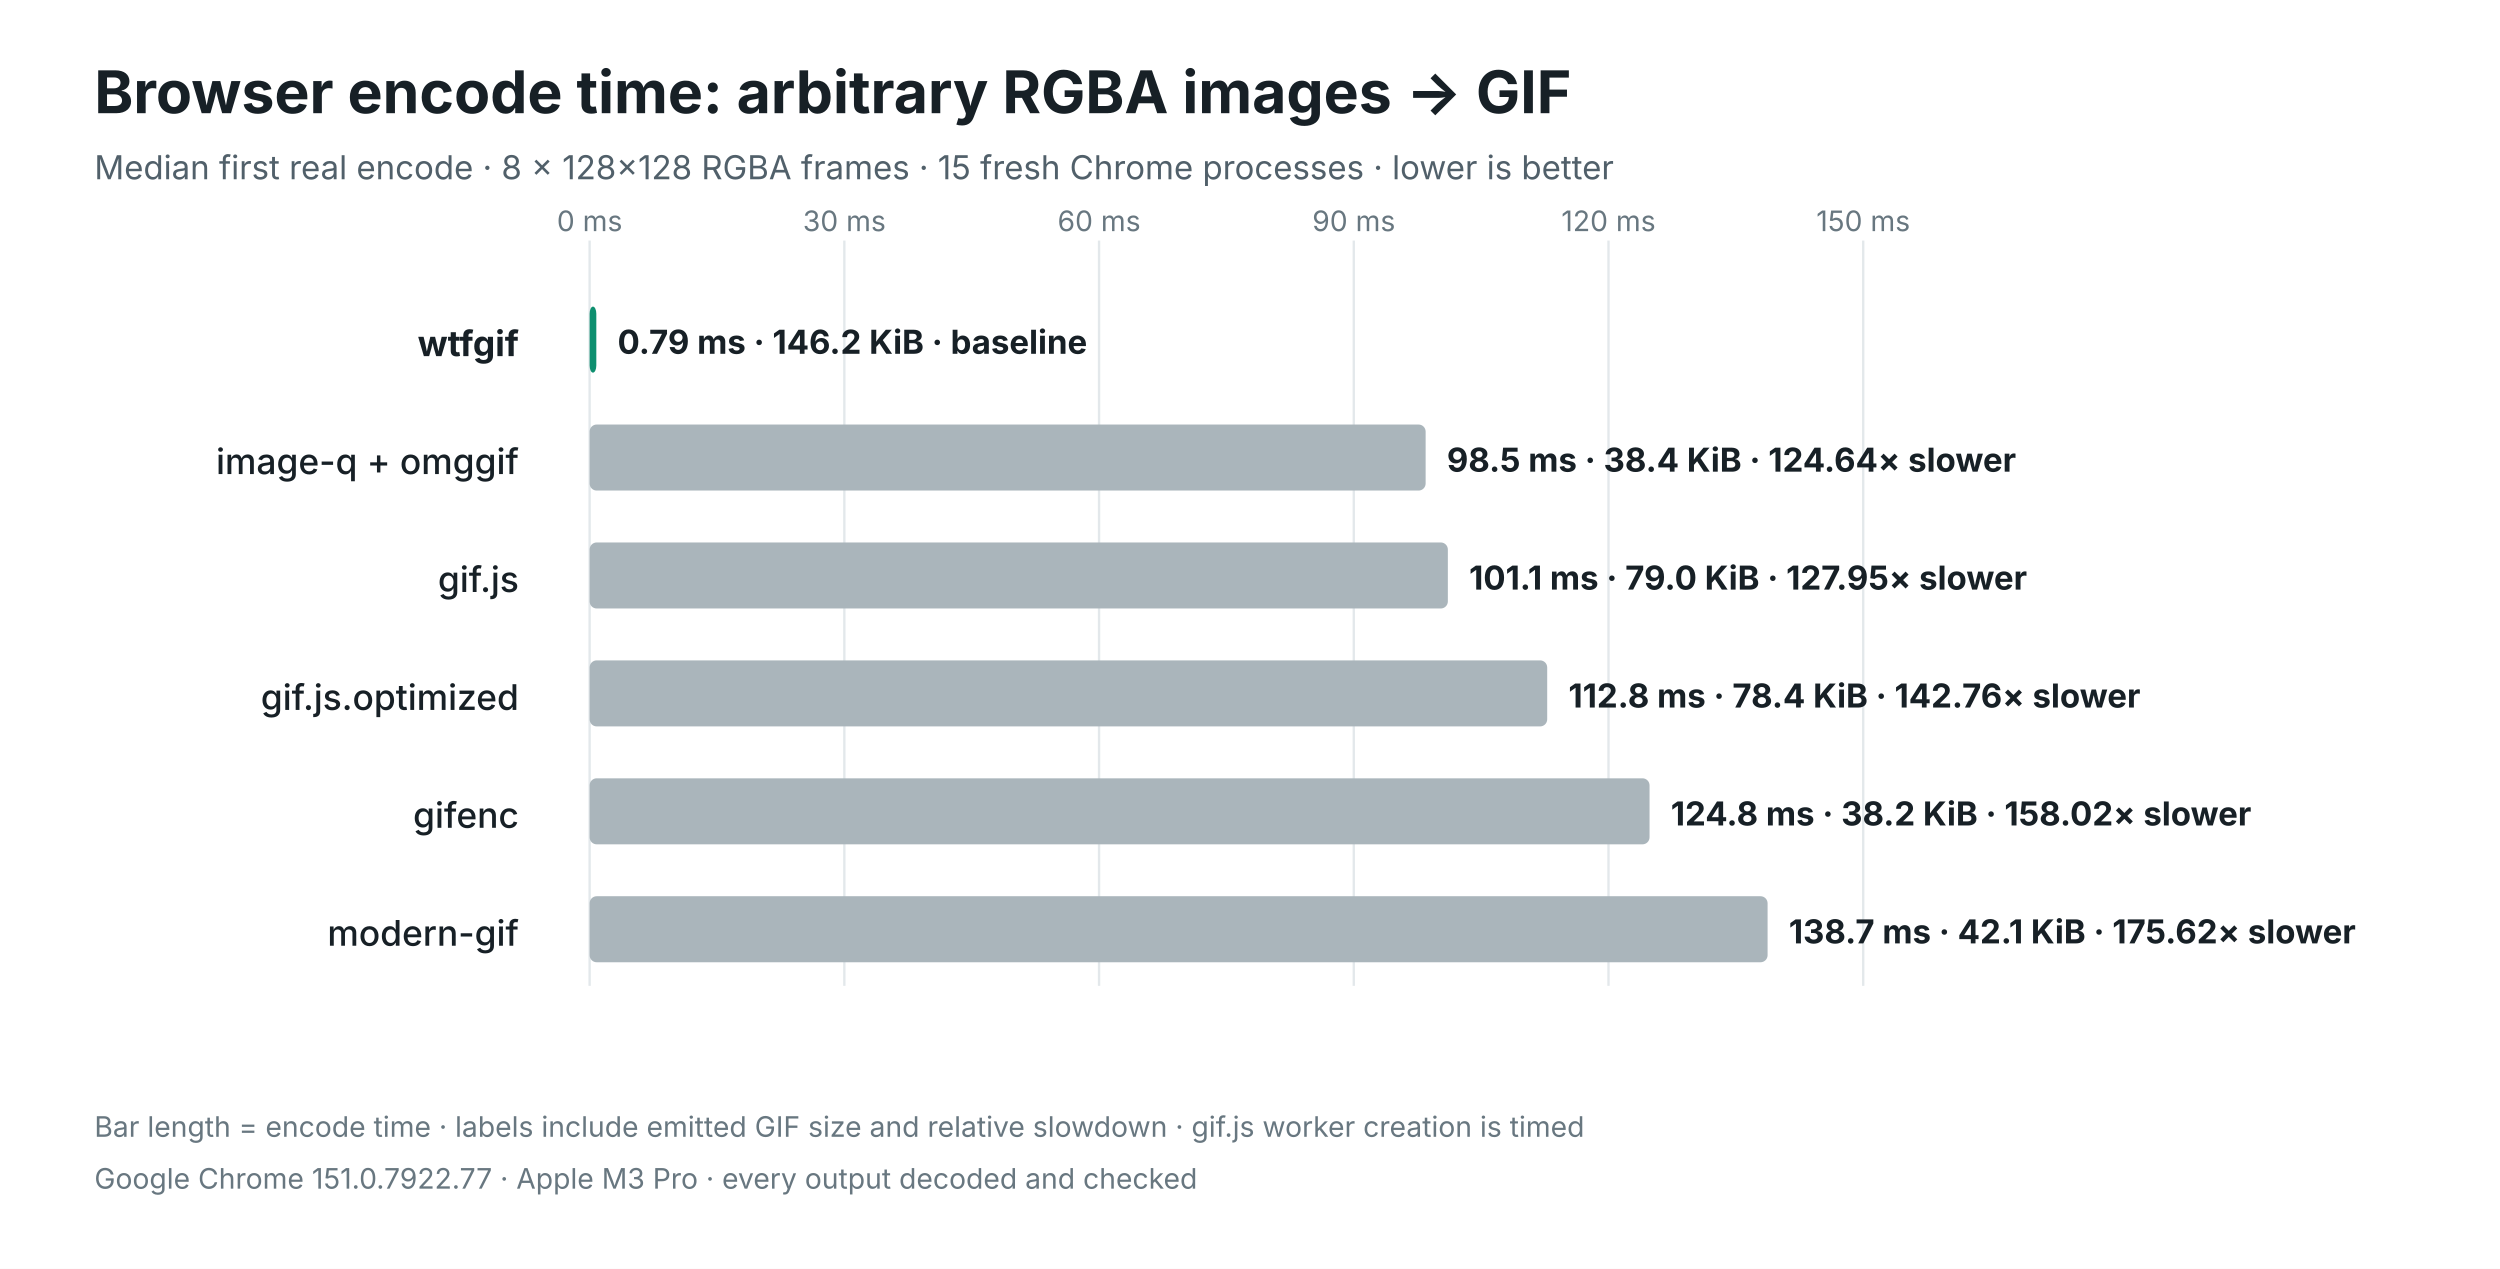
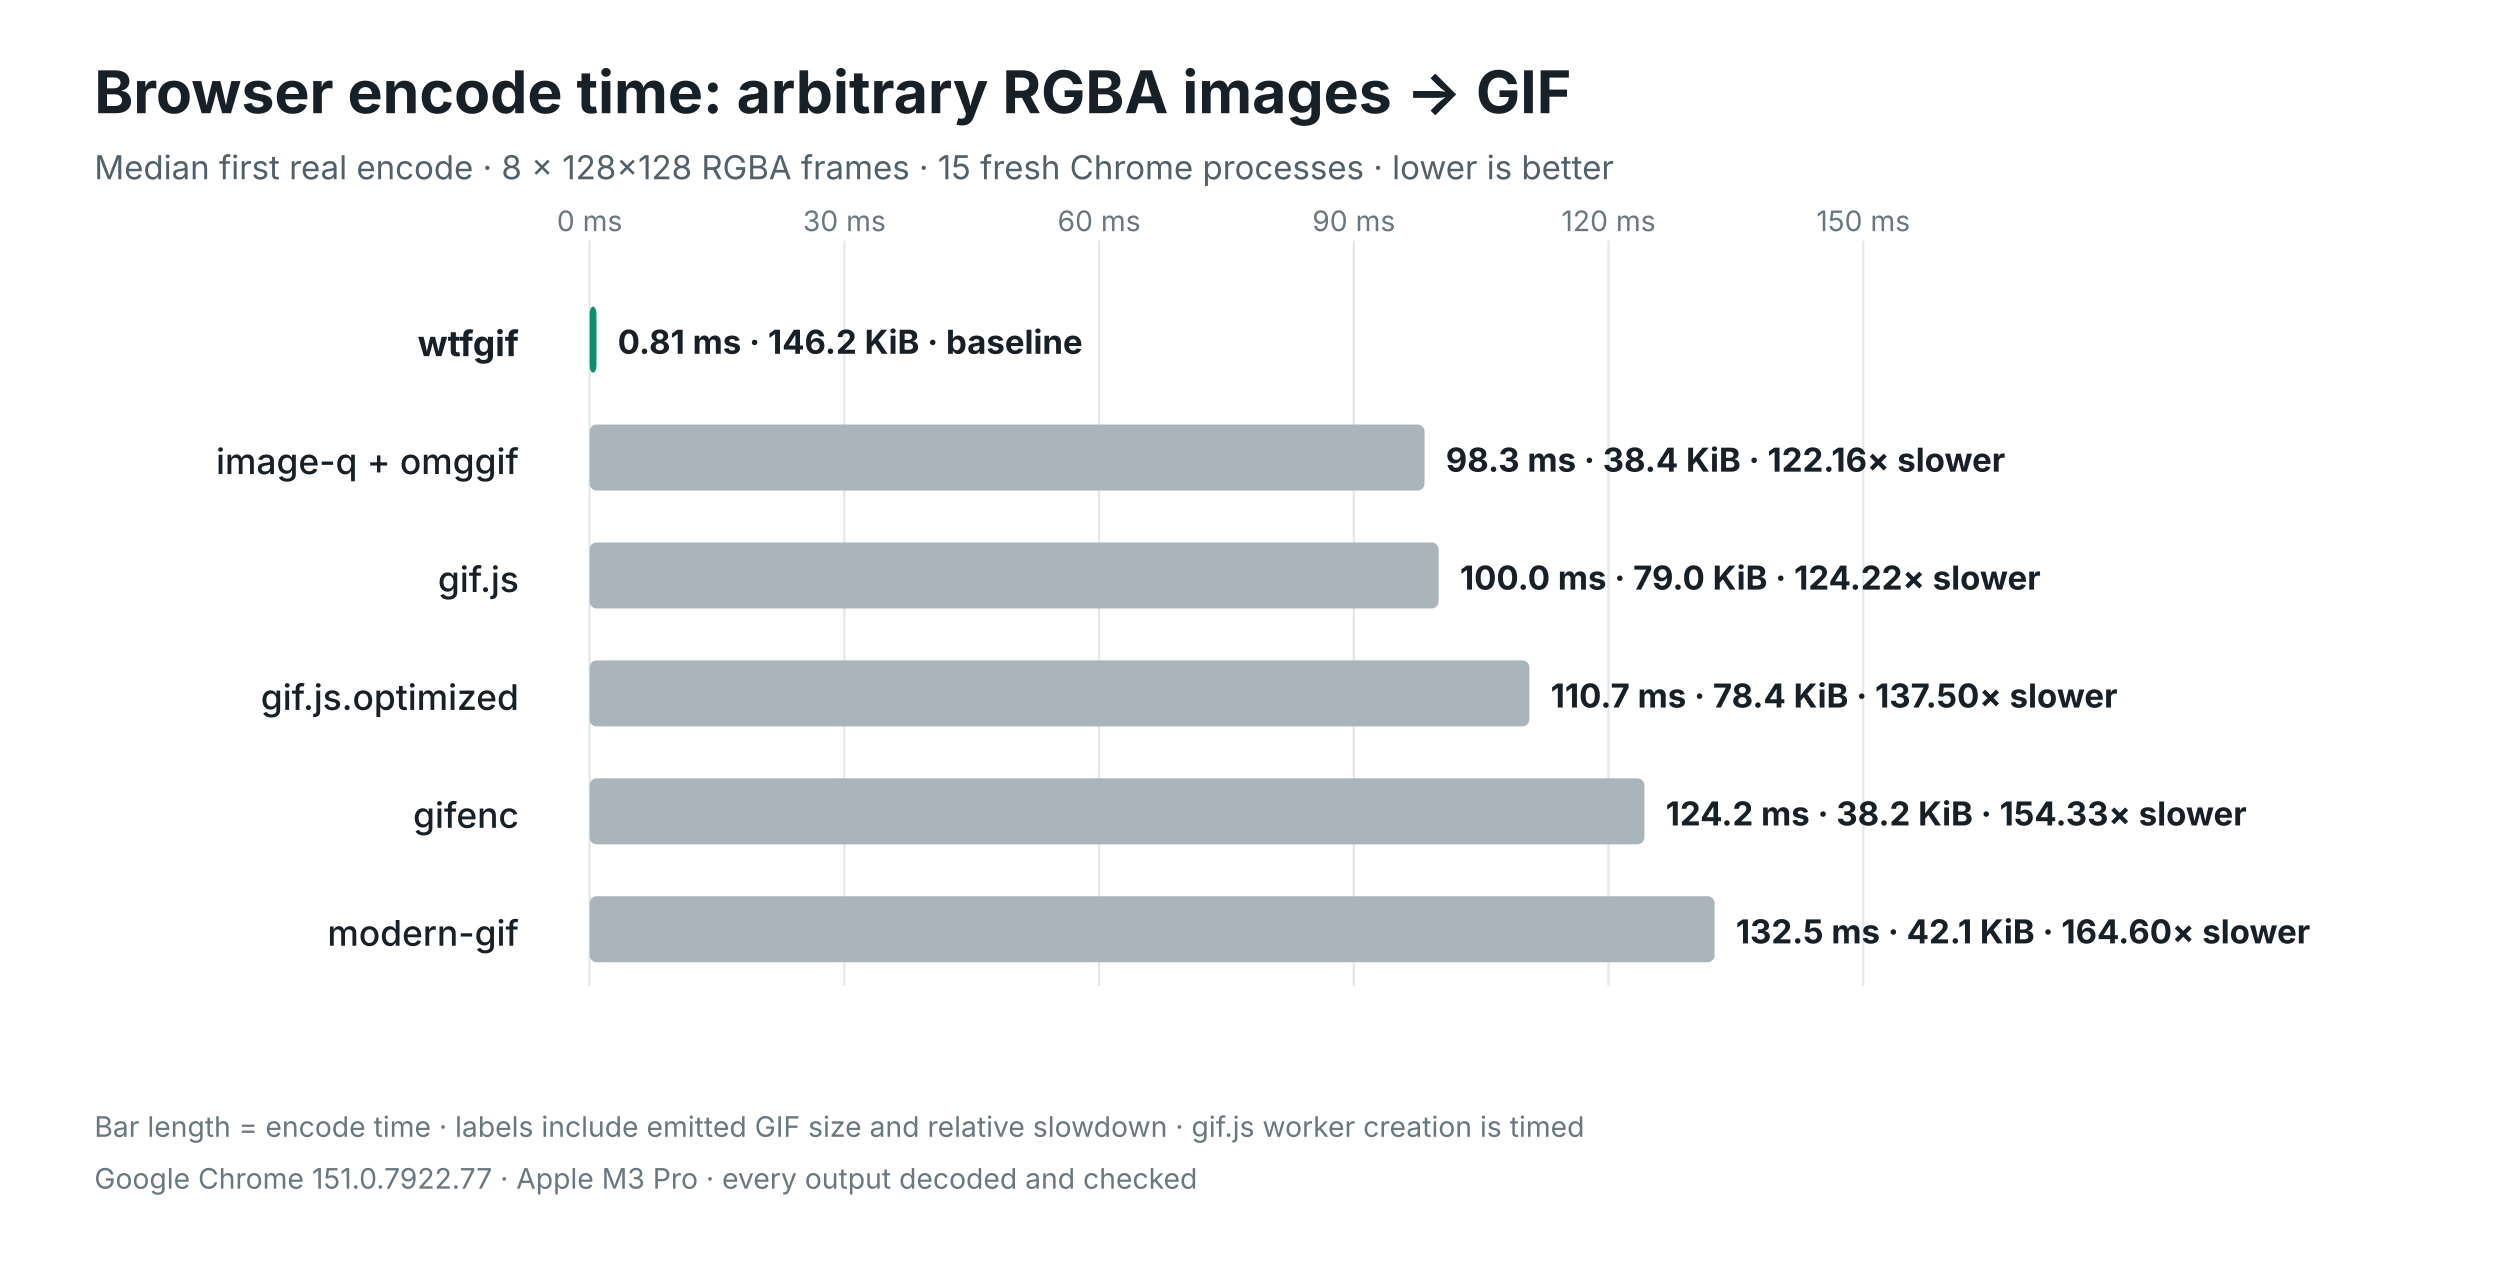
<svg xmlns="http://www.w3.org/2000/svg" width="1060" height="538" viewBox="0 0 1060 538" role="img" aria-labelledby="title desc">
  <rect width="100%" height="100%" fill="#ffffff" />
  <g font-family="ui-sans-serif, -apple-system, BlinkMacSystemFont, Segoe UI, sans-serif" fill="#172026">
    <text x="40" y="48" font-size="25" font-weight="700">Browser encode time: arbitrary RGBA images → GIF</text>
    <text x="40" y="76" font-size="14" fill="#51606a">Median first real encode · 8 × 128×128 RGBA frames · 15 fresh Chrome processes · lower is better</text>
    <line x1="250" y1="102" x2="250" y2="418" stroke="#e3e8eb" stroke-width="1" />
    <text x="250" y="98" text-anchor="middle" font-size="12" fill="#687780">0 ms</text>
    <line x1="358" y1="102" x2="358" y2="418" stroke="#e3e8eb" stroke-width="1" />
    <text x="358" y="98" text-anchor="middle" font-size="12" fill="#687780">30 ms</text>
    <line x1="466" y1="102" x2="466" y2="418" stroke="#e3e8eb" stroke-width="1" />
    <text x="466" y="98" text-anchor="middle" font-size="12" fill="#687780">60 ms</text>
    <line x1="574" y1="102" x2="574" y2="418" stroke="#e3e8eb" stroke-width="1" />
    <text x="574" y="98" text-anchor="middle" font-size="12" fill="#687780">90 ms</text>
    <line x1="682" y1="102" x2="682" y2="418" stroke="#e3e8eb" stroke-width="1" />
    <text x="682" y="98" text-anchor="middle" font-size="12" fill="#687780">120 ms</text>
    <line x1="790" y1="102" x2="790" y2="418" stroke="#e3e8eb" stroke-width="1" />
    <text x="790" y="98" text-anchor="middle" font-size="12" fill="#687780">150 ms</text>
    <text x="220" y="151" text-anchor="end" font-size="15" font-weight="700">wtfgif</text>
-     <rect x="250" y="130" width="2.84" height="28" rx="3" fill="#0d8f6f" />
-     <text x="261.84" y="150" text-anchor="start" font-size="14" font-weight="700" fill="#172026">0.79 ms · 146.2 KiB · baseline</text>
+     <rect x="250" y="130" width="2.9" height="28" rx="3" fill="#0d8f6f" />
+     <text x="261.9" y="150" text-anchor="start" font-size="14" font-weight="700" fill="#172026">0.81 ms · 146.2 KiB · baseline</text>
    <text x="220" y="201" text-anchor="end" font-size="15" font-weight="500">image-q + omggif</text>
-     <rect x="250" y="180" width="354.47" height="28" rx="3" fill="#aab5bb" />
-     <text x="613.47" y="200" text-anchor="start" font-size="14" font-weight="700" fill="#172026">98.5 ms · 38.4 KiB · 124.64× slower</text>
+     <rect x="250" y="180" width="354.01" height="28" rx="3" fill="#aab5bb" />
+     <text x="613.01" y="200" text-anchor="start" font-size="14" font-weight="700" fill="#172026">98.3 ms · 38.4 KiB · 122.16× slower</text>
    <text x="220" y="251" text-anchor="end" font-size="15" font-weight="500">gif.js</text>
-     <rect x="250" y="230" width="363.89" height="28" rx="3" fill="#aab5bb" />
-     <text x="622.89" y="250" text-anchor="start" font-size="14" font-weight="700" fill="#172026">101.1 ms · 79.0 KiB · 127.95× slower</text>
+     <rect x="250" y="230" width="360" height="28" rx="3" fill="#aab5bb" />
+     <text x="619" y="250" text-anchor="start" font-size="14" font-weight="700" fill="#172026">100.0 ms · 79.0 KiB · 124.22× slower</text>
    <text x="220" y="301" text-anchor="end" font-size="15" font-weight="500">gif.js.optimized</text>
-     <rect x="250" y="280" width="406.01" height="28" rx="3" fill="#aab5bb" />
-     <text x="665.01" y="300" text-anchor="start" font-size="14" font-weight="700" fill="#172026">112.8 ms · 78.4 KiB · 142.76× slower</text>
+     <rect x="250" y="280" width="398.47" height="28" rx="3" fill="#aab5bb" />
+     <text x="657.47" y="300" text-anchor="start" font-size="14" font-weight="700" fill="#172026">110.7 ms · 78.4 KiB · 137.50× slower</text>
    <text x="220" y="351" text-anchor="end" font-size="15" font-weight="500">gifenc</text>
-     <rect x="250" y="330" width="449.41" height="28" rx="3" fill="#aab5bb" />
-     <text x="708.41" y="350" text-anchor="start" font-size="14" font-weight="700" fill="#172026">124.8 ms · 38.2 KiB · 158.02× slower</text>
+     <rect x="250" y="330" width="447.25" height="28" rx="3" fill="#aab5bb" />
+     <text x="706.25" y="350" text-anchor="start" font-size="14" font-weight="700" fill="#172026">124.2 ms · 38.2 KiB · 154.33× slower</text>
    <text x="220" y="401" text-anchor="end" font-size="15" font-weight="500">modern-gif</text>
-     <rect x="250" y="380" width="499.46" height="28" rx="3" fill="#aab5bb" />
-     <text x="758.46" y="400" text-anchor="start" font-size="14" font-weight="700" fill="#172026">138.7 ms · 42.1 KiB · 175.62× slower</text>
+     <rect x="250" y="380" width="477" height="28" rx="3" fill="#aab5bb" />
+     <text x="736" y="400" text-anchor="start" font-size="14" font-weight="700" fill="#172026">132.5 ms · 42.1 KiB · 164.60× slower</text>
    <text x="40" y="482" font-size="12" fill="#687780">Bar length = encode time · labels include emitted GIF size and relative slowdown · gif.js worker creation is timed</text>
    <text x="40" y="504" font-size="12" fill="#687780">Google Chrome 151.0.7922.77 · Apple M3 Pro · every output decoded and checked</text>
  </g>
</svg>
